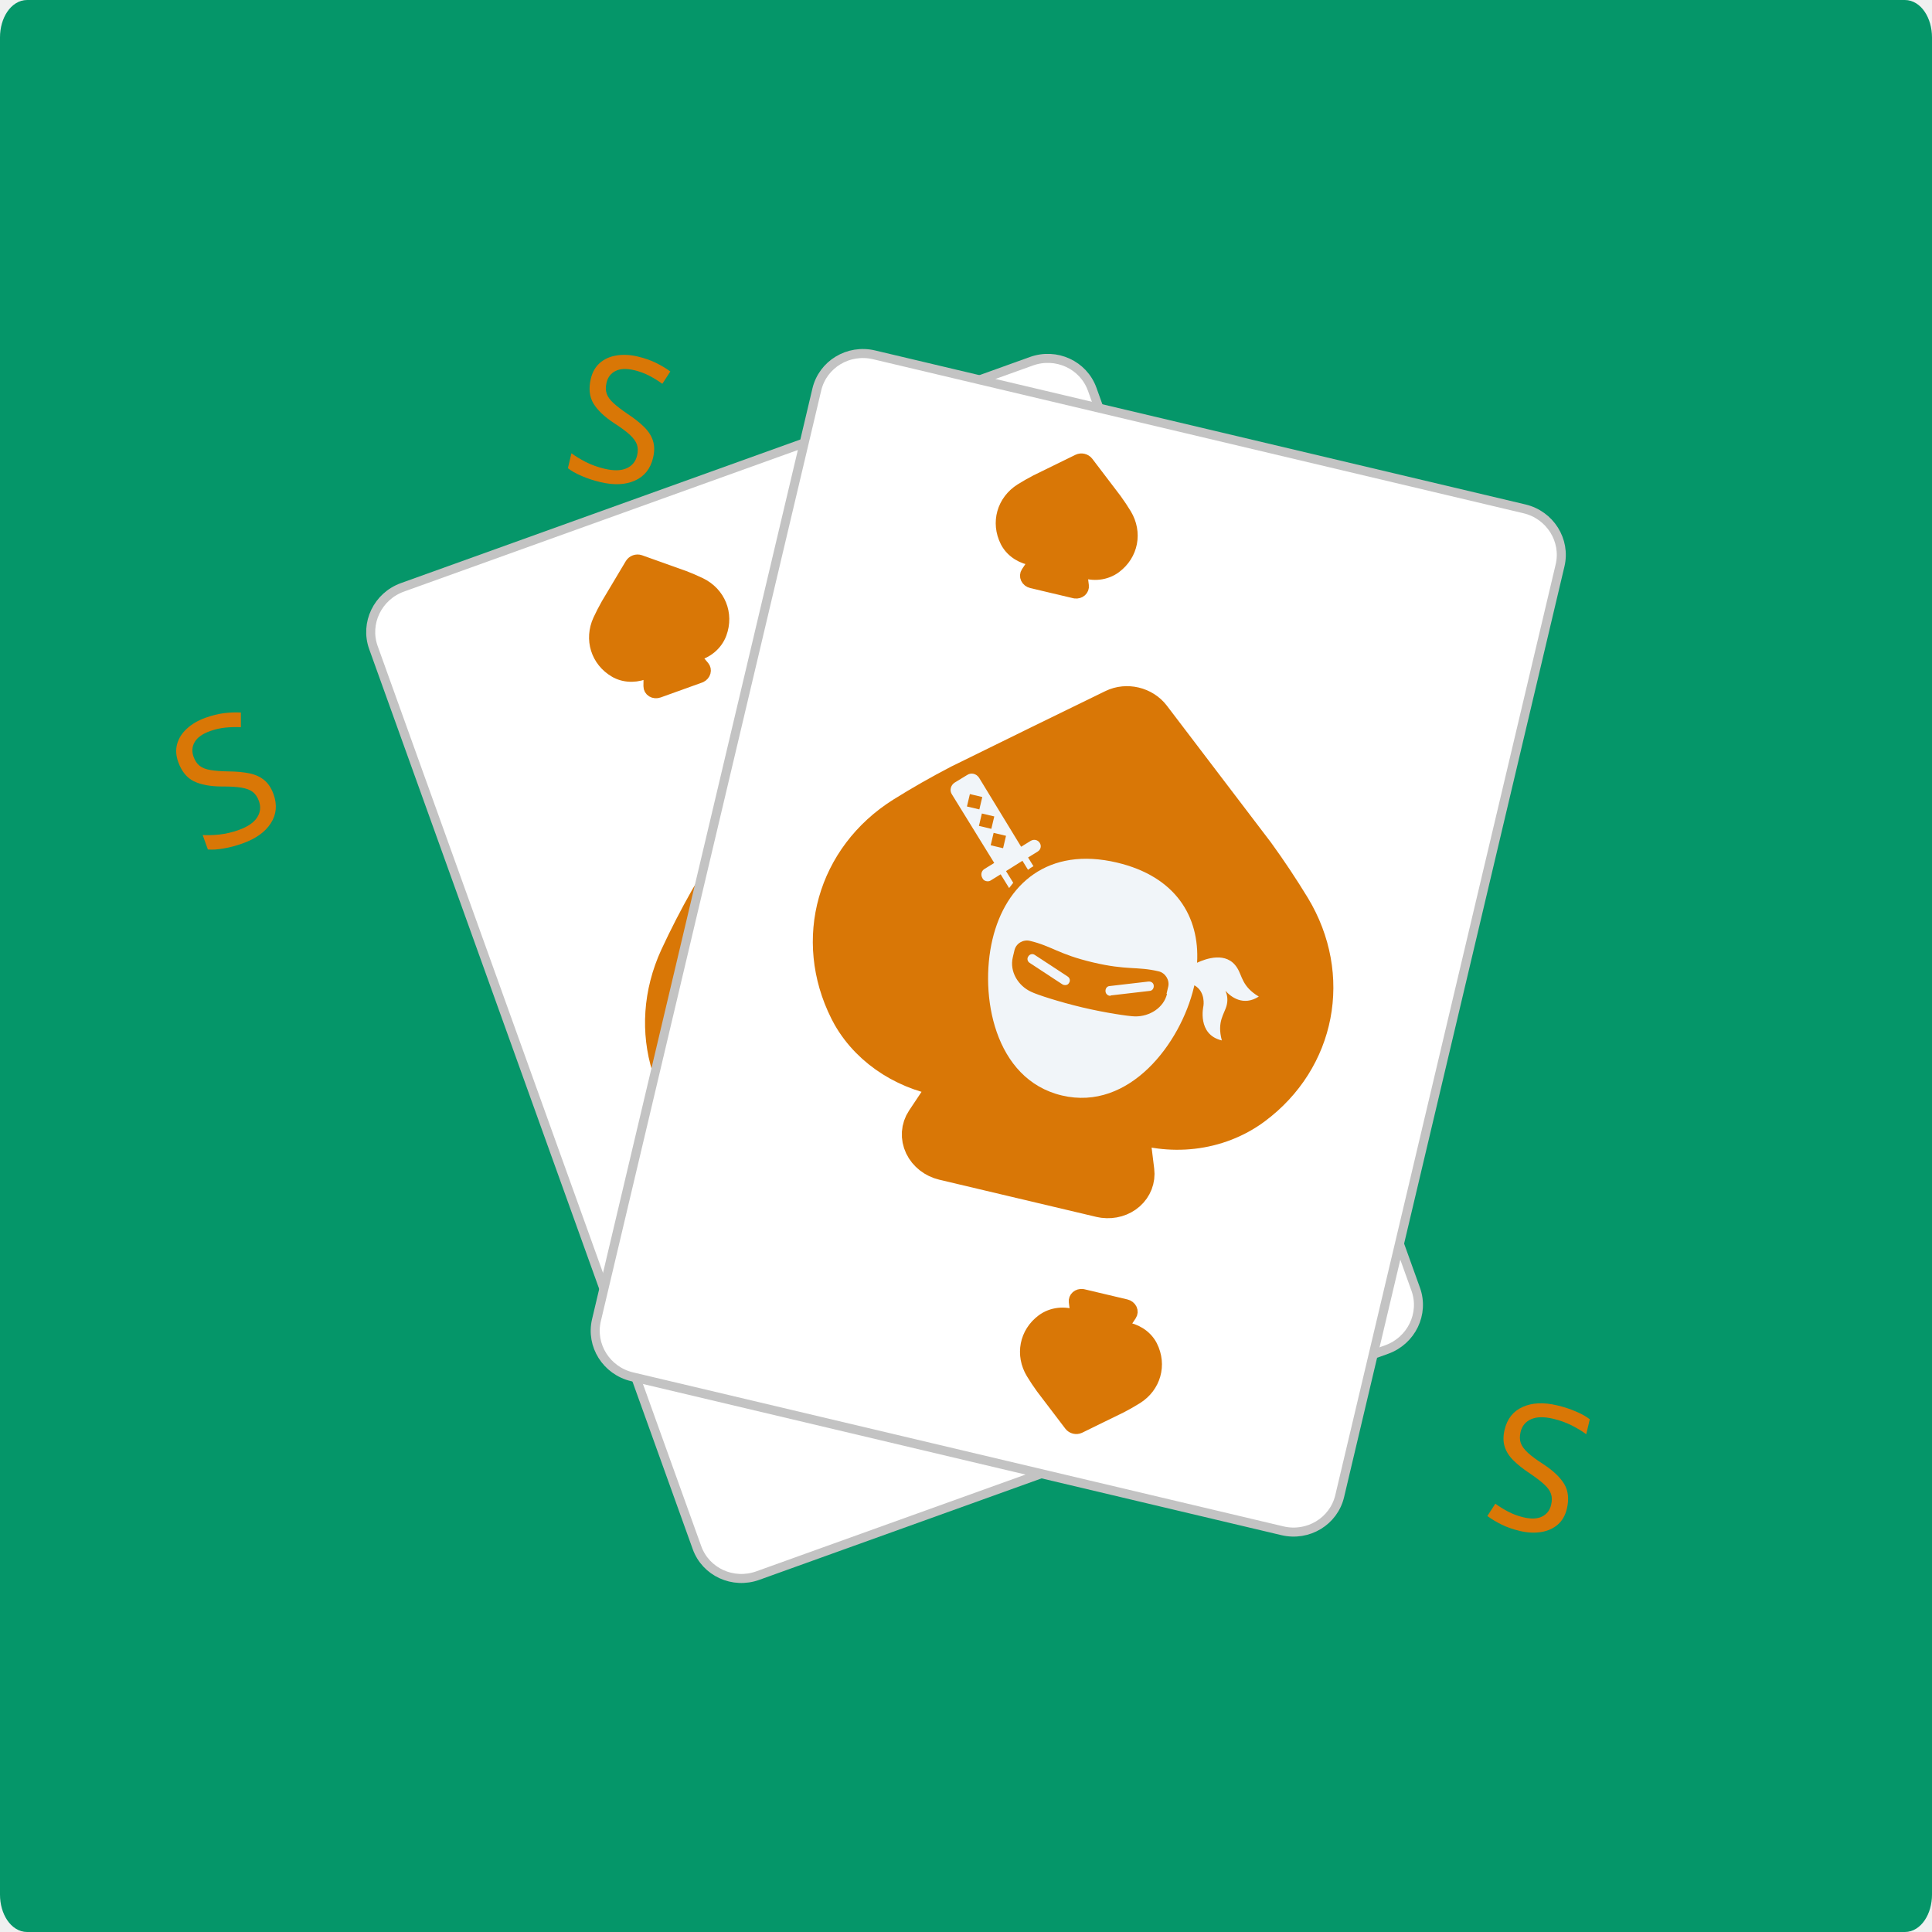
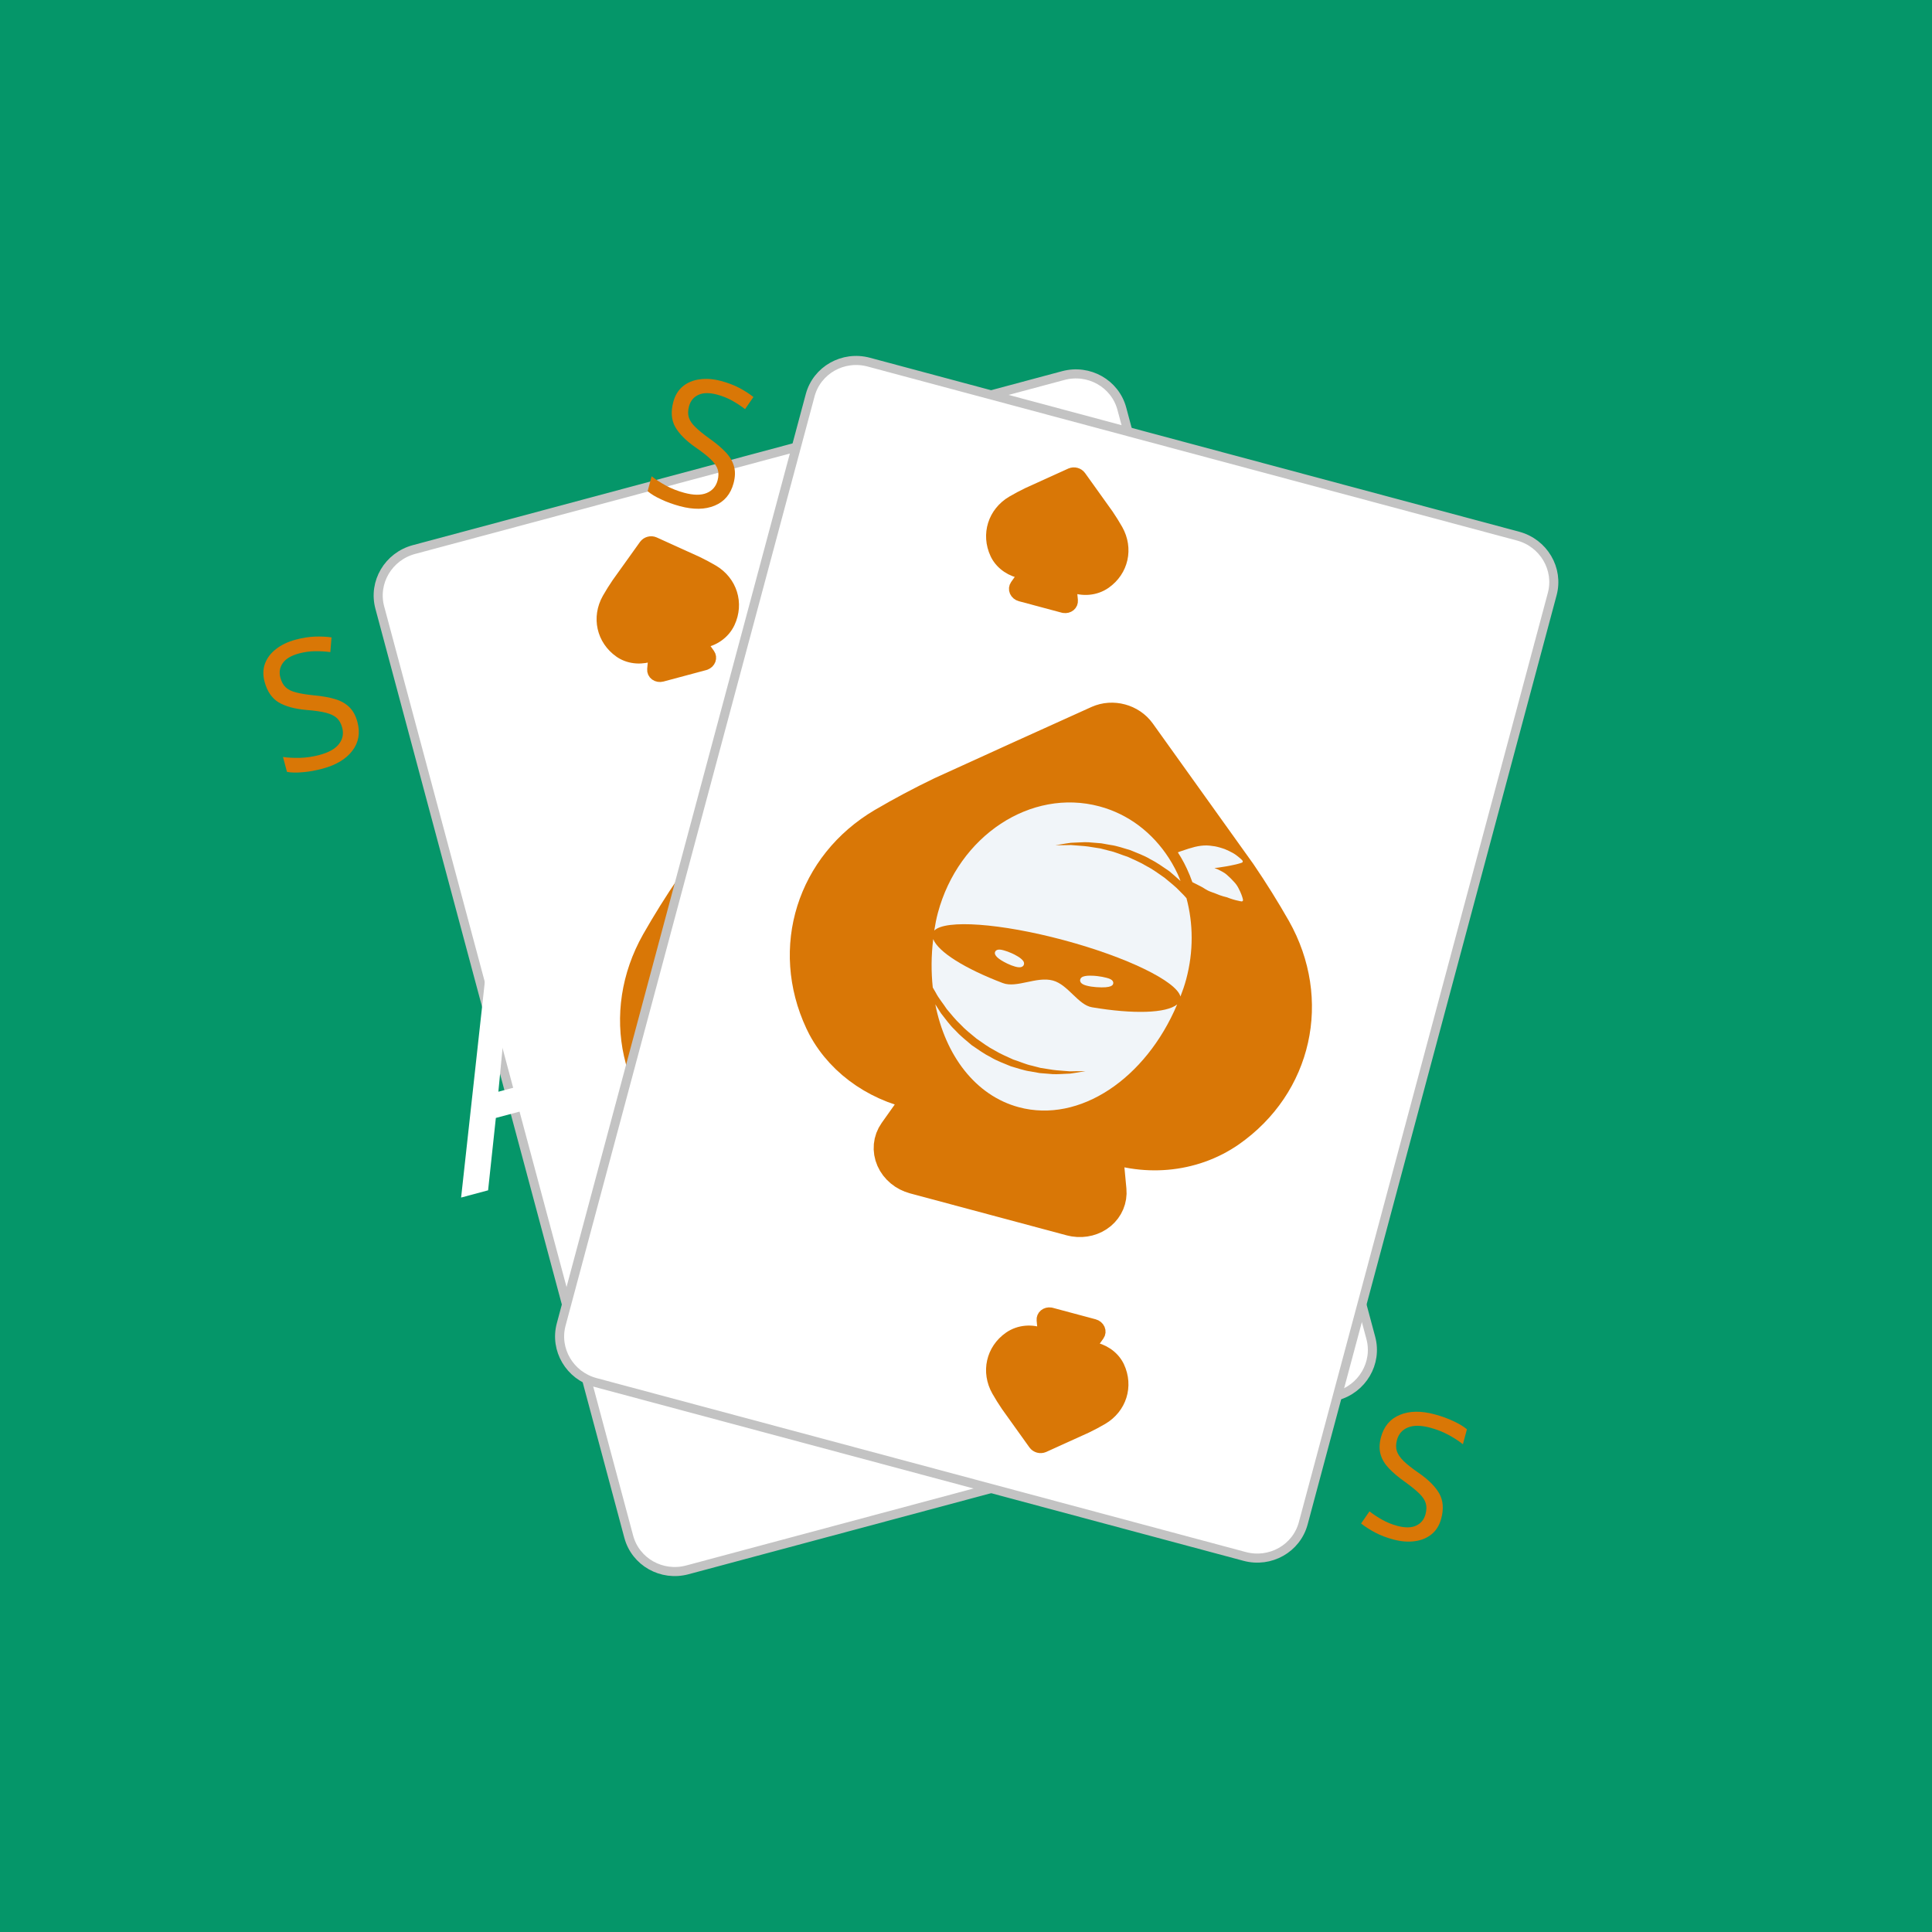
- <svg xmlns="http://www.w3.org/2000/svg" width="300mm" height="300mm" viewBox="0 0 300 300" version="1.1" id="svg1" xml:space="preserve">
+ <svg xmlns="http://www.w3.org/2000/svg" width="298.264mm" height="298.264mm" viewBox="0 0 298.264 298.264" version="1.1" id="svg1" xml:space="preserve">
  <defs id="defs1" />
-   <g id="g17" transform="translate(534.125,-1253.551)">
-     <rect style="fill:#059669;stroke:#059669;stroke-width:1.737;stroke-dasharray:none" id="rect15" width="298.263" height="298.263" x="-533.257" y="1254.42" rx="3.343" ry="4.945" />
-     <g id="g11" transform="translate(24.0631,1.040189)">
-       <g id="g10" transform="rotate(-19.77232,-493.8025,1453.618)">
-         <g id="g9" transform="matrix(1.400778,0,0,1.400778,-498.4276,807.0676)" style="display:inline">
-           <rect style="fill:#ffffff;stroke:#c3c3c3;stroke-width:1;stroke-dasharray:none;stroke-opacity:1" id="rect1" width="84.667" height="116.417" x="23.285" y="387.274" rx="5.292" ry="5.197" />
-           <g id="g6" transform="translate(-0.04739859,-4.47163)">
-             <path d="m 63.66,423.922 a 4153.938,3730.364 0 0 0 -14.659,12.044 c -1.864,1.604 -3.609,3.236 -5.282,4.928 a 19.438,17.456 0 0 0 -0.935,22.047 l 0.417,0.473 c 3.013,3.222 7.626,4.693 12.074,4.209 l 0.732,-0.099 -2.102,5.663 a 2.978,2.674 0 0 0 2.826,3.519 h 17.866 l 0.351,-0.019 a 2.978,2.674 0 0 0 2.471,-3.503 l -2.049,-5.522 0.31,0.053 c 4.731,0.668 9.713,-1.035 12.863,-4.773 a 19.435,17.453 0 0 0 -0.926,-22.042 94.649,84.998 0 0 0 -5.241,-4.893 l -14.703,-12.081 a 2.978,2.674 0 0 0 -4.014,-0.003 z" stroke-width="0" fill="currentColor" id="path1" style="fill:#d97706;stroke:#d97706;stroke-width:4.703;stroke-linecap:round;stroke-linejoin:round" />
-           </g>
-           <g id="g8" transform="translate(-0.887977,5.625914)" style="fill:#000000">
-             <path d="m 54.155,387.778 a 1132.892,1017.372 0 0 0 -3.998,3.285 c -0.508,0.438 -0.984,0.882 -1.441,1.344 a 5.301,4.761 0 0 0 -0.255,6.013 l 0.114,0.129 c 0.822,0.879 2.08,1.28 3.293,1.148 l 0.2,-0.027 -0.573,1.545 a 0.812,0.729 0 0 0 0.771,0.96 h 4.872 l 0.096,-0.005 a 0.812,0.729 0 0 0 0.674,-0.955 l -0.559,-1.506 0.084,0.015 c 1.29,0.182 2.649,-0.282 3.508,-1.302 a 5.3,4.76 0 0 0 -0.253,-6.011 25.813,23.181 0 0 0 -1.429,-1.335 l -4.01,-3.295 a 0.812,0.729 0 0 0 -1.095,-8.2e-4 z" stroke-width="0" fill="currentColor" id="path7" style="fill:#d97706;stroke:#d97706;stroke-width:1.283;stroke-linecap:round;stroke-linejoin:round" />
-             <text xml:space="preserve" style="font-size:19.756px;font-family:'Arial Black';-inkscape-font-specification:'Arial Black, ';text-align:center;text-anchor:middle;fill:#d97706;fill-opacity:1;stroke-width:0.265" x="37.143" y="402.161" id="text7">
-               <tspan id="tspan7" style="font-size:19.756px;text-align:center;text-anchor:middle;fill:#d97706;stroke-width:0.265" x="37.143" y="402.161">S</tspan>
-             </text>
+   <rect style="fill:#059669;stroke:#059669;stroke-width:0;stroke-dasharray:none" id="rect15" width="298.264" height="298.263" x="-2.6557332e-06" y="1.5036003e-05" rx="0" ry="0" />
+   <g id="g11" transform="translate(78.38076,-527.233)">
+     <g id="g5" transform="matrix(1.353048,-0.3625481,0.3625481,1.353048,-193.5453,98.43325)" style="display:inline">
+       <rect style="fill:#ffffff;stroke:#c3c3c3;stroke-width:1;stroke-dasharray:none;stroke-opacity:1" id="rect1" width="84.667" height="116.417" x="23.285" y="387.274" rx="5.292" ry="5.197" />
+       <g id="g2" transform="translate(-0.04739859,-4.47163)">
+         <path d="m 63.66,423.922 a 4153.938,3730.364 0 0 0 -14.659,12.044 c -1.864,1.604 -3.609,3.236 -5.282,4.928 a 19.438,17.456 0 0 0 -0.935,22.047 l 0.417,0.473 c 3.013,3.222 7.626,4.693 12.074,4.209 l 0.732,-0.099 -2.102,5.663 a 2.978,2.674 0 0 0 2.826,3.519 h 17.866 l 0.351,-0.019 a 2.978,2.674 0 0 0 2.471,-3.503 l -2.049,-5.522 0.31,0.053 c 4.731,0.668 9.713,-1.035 12.863,-4.773 a 19.435,17.453 0 0 0 -0.926,-22.042 94.649,84.998 0 0 0 -5.241,-4.893 l -14.703,-12.081 a 2.978,2.674 0 0 0 -4.014,-0.003 z" stroke-width="0" fill="currentColor" id="path1" style="fill:#d97706;stroke:#d97706;stroke-width:4.703;stroke-linecap:round;stroke-linejoin:round" />
+         <text xml:space="preserve" style="font-size:33.867px;font-family:'Arial Black';-inkscape-font-specification:'Arial Black, ';text-align:center;text-anchor:middle;fill:#ffffff;fill-opacity:1;stroke-width:0.265" x="65.608" y="462.075" id="text1">
+           <tspan id="tspan1" style="font-size:33.867px;text-align:center;text-anchor:middle;fill:#ffffff;stroke-width:0.265" x="65.608" y="462.075">A</tspan>
+         </text>
+       </g>
+       <g id="g4" transform="translate(-0.887977,5.625914)" style="fill:#000000">
+         <path d="m 54.155,387.778 a 1132.892,1017.372 0 0 0 -3.998,3.285 c -0.508,0.438 -0.984,0.882 -1.441,1.344 a 5.301,4.761 0 0 0 -0.255,6.013 l 0.114,0.129 c 0.822,0.879 2.08,1.28 3.293,1.148 l 0.2,-0.027 -0.573,1.545 a 0.812,0.729 0 0 0 0.771,0.96 h 4.872 l 0.096,-0.005 a 0.812,0.729 0 0 0 0.674,-0.955 l -0.559,-1.506 0.084,0.015 c 1.29,0.182 2.649,-0.282 3.508,-1.302 a 5.3,4.76 0 0 0 -0.253,-6.011 25.813,23.181 0 0 0 -1.429,-1.335 l -4.01,-3.295 a 0.812,0.729 0 0 0 -1.095,-8.2e-4 z" stroke-width="0" fill="currentColor" id="path3" style="fill:#d97706;stroke:#d97706;stroke-width:1.283;stroke-linecap:round;stroke-linejoin:round" />
+         <text xml:space="preserve" style="font-size:19.756px;font-family:'Arial Black';-inkscape-font-specification:'Arial Black, ';text-align:center;text-anchor:middle;fill:#d97706;fill-opacity:1;stroke-width:0.265" x="37.143" y="402.161" id="text3">
+           <tspan id="tspan3" style="font-size:19.756px;text-align:center;text-anchor:middle;fill:#d97706;stroke-width:0.265" x="37.143" y="402.161">S</tspan>
+         </text>
+       </g>
+     </g>
+     <g id="g9" transform="matrix(1.353048,0.3625481,-0.3625481,1.353048,157.4784,48.77927)" style="display:inline">
+       <rect style="fill:#ffffff;stroke:#c3c3c3;stroke-width:1;stroke-dasharray:none;stroke-opacity:1" id="rect5" width="84.667" height="116.417" x="23.285" y="387.274" rx="5.292" ry="5.197" />
+       <g id="g6" transform="translate(-0.04739859,-4.47163)">
+         <path d="m 63.66,423.922 a 4153.938,3730.364 0 0 0 -14.659,12.044 c -1.864,1.604 -3.609,3.236 -5.282,4.928 a 19.438,17.456 0 0 0 -0.935,22.047 l 0.417,0.473 c 3.013,3.222 7.626,4.693 12.074,4.209 l 0.732,-0.099 -2.102,5.663 a 2.978,2.674 0 0 0 2.826,3.519 h 17.866 l 0.351,-0.019 a 2.978,2.674 0 0 0 2.471,-3.503 l -2.049,-5.522 0.31,0.053 c 4.731,0.668 9.713,-1.035 12.863,-4.773 a 19.435,17.453 0 0 0 -0.926,-22.042 94.649,84.998 0 0 0 -5.241,-4.893 l -14.703,-12.081 a 2.978,2.674 0 0 0 -4.014,-0.003 z" stroke-width="0" fill="currentColor" id="path5" style="fill:#d97706;stroke:#d97706;stroke-width:4.703;stroke-linecap:round;stroke-linejoin:round" />
+         <g id="g6-3" transform="matrix(0.8960102,0,0,0.8960102,50.59175,432.4573)" style="fill:#f1f5f9">
+           <g id="g5-7" style="fill:#f1f5f9">
+             <path style="fill:#f1f5f9" d="m 22.539,24.107 c -1.712,0.163 -3.564,-1.934 -5.5,-1.934 -2.071,0 -4.048,2.083 -5.859,1.897 -4.958,-0.507 -8.674,-1.639 -9.671,-3.014 0.284,2.044 0.798,3.977 1.487,5.768 0.177,0.178 0.353,0.353 0.537,0.536 0.514,0.569 1.192,1.023 1.805,1.58 0.689,0.466 1.367,0.994 2.14,1.4 0.736,0.469 1.559,0.801 2.359,1.174 0.833,0.292 1.653,0.632 2.507,0.812 0.837,0.248 1.69,0.347 2.509,0.496 0.828,0.031 1.63,0.18 2.395,0.135 0.383,-0.004 0.756,-0.006 1.117,-0.01 0.359,-0.037 0.706,-0.076 1.039,-0.111 0.671,-0.053 1.273,-0.176 1.814,-0.278 0.271,-0.05 0.523,-0.099 0.758,-0.142 0.229,-0.066 0.438,-0.127 0.628,-0.183 0.767,-0.212 1.206,-0.333 1.206,-0.333 0,0 -0.415,0.188 -1.143,0.518 -0.184,0.08 -0.388,0.168 -0.609,0.264 -0.23,0.072 -0.479,0.152 -0.745,0.236 -0.532,0.175 -1.136,0.38 -1.821,0.475 -0.341,0.062 -0.695,0.128 -1.062,0.195 -0.373,0.031 -0.758,0.063 -1.154,0.098 -0.794,0.105 -1.636,0.028 -2.508,0.014 -0.86,-0.129 -1.769,-0.177 -2.652,-0.436 C 11.214,33.084 10.344,32.743 9.462,32.44 8.621,32.038 7.76,31.674 6.99,31.17 6.179,30.736 5.495,30.137 4.791,29.625 4.469,29.322 4.143,29.033 3.834,28.742 c 2.821,5.754 7.673,9.567 13.206,9.567 7.74,0 14.169,-7.438 15.53,-17.253 -1.022,1.41 -4.895,2.562 -10.031,3.051 z" id="path1-9" />
+             <path style="fill:#f1f5f9" d="m 22.396,21.582 c 1.971,-0.377 1.928,-0.82 1.911,-0.989 -0.048,-0.451 -0.689,-0.451 -0.997,-0.451 -0.325,0 -0.712,0.031 -1.12,0.089 -0.353,0.051 -1.528,0.245 -1.835,0.665 -0.076,0.106 -0.107,0.229 -0.088,0.349 0.076,0.461 0.73,0.461 0.977,0.461 0.328,0.001 0.738,-0.044 1.152,-0.124 z" id="path2" />
+             <path style="fill:#f1f5f9" d="m 12.126,21.72 c 0.219,0 0.883,0 0.962,-0.461 0.021,-0.119 -0.01,-0.244 -0.086,-0.351 -0.296,-0.414 -1.387,-0.615 -1.714,-0.666 -0.376,-0.06 -0.735,-0.091 -1.039,-0.091 -0.274,0 -0.918,0 -0.979,0.453 -0.057,0.425 0.547,0.761 1.792,1.002 0.384,0.075 0.752,0.114 1.064,0.114 z" id="path3-0" />
+             <path style="fill:#f1f5f9" d="m 37.067,6.538 c 0,0 -0.106,-0.238 -0.369,-0.596 C 36.568,5.76 36.397,5.552 36.185,5.322 35.977,5.081 35.714,4.856 35.401,4.668 35.091,4.466 34.74,4.265 34.356,4.076 33.974,3.878 33.539,3.807 33.089,3.712 32.948,3.691 32.804,3.68 32.659,3.666 32.981,3.542 33.294,3.421 33.581,3.28 33.89,3.148 34.179,3.016 34.438,2.885 34.697,2.742 34.93,2.647 35.124,2.535 35.513,2.326 35.745,2.156 35.745,2.156 L 35.753,2.151 C 35.768,2.14 35.781,2.126 35.792,2.109 35.843,2.033 35.822,1.93 35.745,1.88 c 0,0 -0.231,-0.154 -0.658,-0.335 C 34.874,1.456 34.611,1.344 34.307,1.275 34.003,1.206 33.653,1.128 33.271,1.083 32.89,1.057 32.472,1.039 32.034,1.069 c -0.435,0.048 -0.899,0.1 -1.354,0.257 -0.456,0.153 -0.909,0.366 -1.342,0.64 -0.443,0.243 -0.861,0.561 -1.291,0.828 -0.078,0.058 -0.155,0.116 -0.233,0.173 0.375,0.337 0.733,0.695 1.081,1.069 0.174,0.192 0.345,0.388 0.514,0.588 0.383,0.452 0.74,0.928 1.078,1.423 0.336,0.062 0.672,0.131 0.994,0.206 0.391,0.07 0.752,0.218 1.111,0.294 0.356,0.077 0.726,0.069 1.059,0.117 0.332,0.051 0.659,0.076 0.975,0.082 0.157,0.007 0.314,10e-4 0.465,-0.004 0.145,0.009 0.272,0.04 0.408,0.041 0.262,0.018 0.506,0.027 0.717,0.023 0.42,-0.002 0.703,-0.036 0.703,-0.036 l 0.02,-0.002 C 36.955,6.766 36.97,6.762 36.986,6.755 37.067,6.718 37.104,6.621 37.067,6.538 Z" id="path4" />
+             <path style="fill:#f1f5f9" d="M 29.38,7.575 C 28.644,7.106 27.82,6.774 27.021,6.401 26.188,6.109 25.368,5.769 24.513,5.59 23.677,5.342 22.824,5.243 22.005,5.093 21.177,5.062 20.374,4.914 19.609,4.959 c -0.383,0.003 -0.756,0.006 -1.117,0.009 -0.358,0.038 -0.706,0.076 -1.039,0.111 -0.671,0.053 -1.274,0.177 -1.814,0.279 -0.271,0.05 -0.524,0.098 -0.758,0.141 -0.228,0.067 -0.438,0.128 -0.628,0.183 -0.767,0.212 -1.206,0.333 -1.206,0.333 0,0 0.415,-0.188 1.142,-0.517 0.184,-0.079 0.388,-0.167 0.61,-0.263 0.23,-0.073 0.479,-0.153 0.745,-0.237 0.532,-0.174 1.135,-0.379 1.821,-0.474 0.341,-0.063 0.696,-0.128 1.063,-0.195 0.373,-0.032 0.758,-0.064 1.154,-0.098 0.793,-0.105 1.635,-0.028 2.508,-0.013 0.859,0.128 1.769,0.176 2.651,0.435 0.902,0.18 1.772,0.522 2.654,0.824 0.555,0.266 1.108,0.53 1.649,0.813 C 28.857,6.042 28.682,5.783 28.482,5.547 28.313,5.347 28.143,5.151 27.966,4.961 27.62,4.587 27.261,4.23 26.884,3.892 24.182,1.462 20.763,0 17.035,0 8.305,0 1.228,7.969 1.228,17.8 c 0,0.751 0.055,1.486 0.135,2.213 0.973,-1.683 7.612,-2.985 15.675,-2.985 8.063,0 14.703,1.302 15.672,2.983 0.08,-0.727 0.135,-1.462 0.135,-2.213 0,-3.564 -0.941,-6.875 -2.545,-9.656 C 30.004,7.943 29.705,7.745 29.38,7.575 Z" id="path5-2" />
          </g>
        </g>
      </g>
-       <g id="g16" transform="rotate(13.32148,-260.8494,1482.449)">
-         <g id="g26" transform="matrix(1.400778,0,0,1.400778,-498.4276,807.0676)" style="display:inline">
-           <rect style="fill:#ffffff;stroke:#c3c3c3;stroke-width:1;stroke-dasharray:none;stroke-opacity:1" id="rect3" width="84.667" height="116.417" x="23.285" y="387.274" rx="5.292" ry="5.197" />
-           <g id="g18" transform="translate(-0.04739859,-4.47163)">
-             <path d="m 63.66,423.922 a 4153.938,3730.364 0 0 0 -14.659,12.044 c -1.864,1.604 -3.609,3.236 -5.282,4.928 a 19.438,17.456 0 0 0 -0.935,22.047 l 0.417,0.473 c 3.013,3.222 7.626,4.693 12.074,4.209 l 0.732,-0.099 -2.102,5.663 a 2.978,2.674 0 0 0 2.826,3.519 h 17.866 l 0.351,-0.019 a 2.978,2.674 0 0 0 2.471,-3.503 l -2.049,-5.522 0.31,0.053 c 4.731,0.668 9.713,-1.035 12.863,-4.773 a 19.435,17.453 0 0 0 -0.926,-22.042 94.649,84.998 0 0 0 -5.241,-4.893 l -14.703,-12.081 a 2.978,2.674 0 0 0 -4.014,-0.003 z" stroke-width="0" fill="currentColor" id="path10" style="fill:#d97706;stroke:#d97706;stroke-width:4.703;stroke-linecap:round;stroke-linejoin:round" />
-             <g style="fill:#f1f5f9" id="g1" transform="matrix(0.1345315,0,0,0.1345315,46.78681,433.6249)">
-               <path id="_x33_" d="M 295.3,130.2 C 279.9,125.4 278.1,116.7 272.6,111.4 260.9,99.7 245.5,110 239.4,114.8 232.8,77.4 205.9,49.7 156.2,49.7 98,49.7 70.9,87.8 70.9,135 c 0,47.2 28,111.9 85.3,111.9 57.3,0 85.3,-64.6 85.3,-111.9 0,-0.5 0,-1.1 0,-1.6 10.5,3 11.2,14.9 11.2,14.9 0,0 0,24.1 21.3,24.1 -7.8,-14.4 -2.8,-21.8 -2.8,-29.3 0,-4.8 -1.6,-8.3 -3.7,-11.2 5.3,3.8 17.2,9.3 27.8,-1.7 z m -74.1,15.3 c 0,11.7 -9.6,21.5 -21.3,24.1 -5,1.1 -24.5,2.8 -44,2.8 v 0 0 c -19.5,0 -39,-1.6 -44,-2.8 -11.7,-2.3 -21.3,-12.2 -21.3,-24.1 v -6 c 0,-6 5,-10.5 10.5,-10.5 18.6,0 25.4,5.3 54.6,5.3 29.2,0 36,-5.3 54.6,-5.3 5.5,0 10.5,4.8 10.5,10.5 v 6 z" style="fill:#f1f5f9" />
-               <path id="_x32__1_" d="m 136.9,157.9 c -0.5,0 -0.7,0 -1.4,-0.2 l -30.3,-11 c -2.1,-0.7 -3.2,-3 -2.3,-5 0.7,-2.1 3,-3.2 5,-2.3 l 30.3,11 c 2.1,0.7 3.2,3 2.3,5 -0.4,1.6 -2,2.5 -3.6,2.5 z" style="fill:#f1f5f9" />
-               <path id="_x32_" d="m 175.1,157.9 c -1.6,0 -3.2,-1.1 -3.7,-2.8 -0.7,-2.1 0.2,-4.4 2.3,-5 l 30.3,-11 c 2.1,-0.7 4.4,0.2 5,2.3 0.7,2.1 -0.2,4.4 -2.3,5 l -30.3,11 c -0.1,0.5 -0.6,0.5 -1.3,0.5 z" style="fill:#f1f5f9" />
-               <path id="_x31__1_" d="m 90.5,48.6 c -2.1,-2.1 -5.3,-2.1 -7.6,0 L 76.3,55.2 29.6,8 C 26.6,5 22,5 19.3,8 L 11,16.2 c -3,3 -3,7.6 0,10.3 L 57.8,73.3 51.1,80 c -2.1,2.1 -2.1,5.3 0,7.6 1.1,1.4 2.3,1.8 3.7,1.8 1.4,0 2.8,-0.5 3.7,-1.6 l 6.6,-6.6 9.4,9.4 c 0.7,-1.6 1.6,-3.4 2.3,-5 l -8,-8 11.2,-11.4 6.2,6.2 c 1.1,-1.4 2.3,-2.8 3.7,-3.9 l -6,-6 6.6,-6.6 c 2.1,-2.1 2.1,-5.3 0,-7.3 z M 35.8,33.2 H 25.2 V 22.7 H 35.7 V 33.2 Z M 49.1,46.5 H 38.5 V 36 H 49 v 10.5 z m 2.5,13.3 V 49.3 h 10.5 v 10.5 z" style="fill:#f1f5f9" />
-             </g>
-           </g>
-           <g id="g24" transform="matrix(-1.000003,0,0,-1,132.2992,885.5132)" style="fill:#000000">
-             <path d="m 54.155,387.778 a 1132.889,1017.372 0 0 0 -3.998,3.285 c -0.508,0.438 -0.984,0.882 -1.441,1.344 a 5.301,4.761 0 0 0 -0.255,6.013 l 0.114,0.129 c 0.822,0.879 2.08,1.28 3.293,1.148 l 0.2,-0.027 -0.573,1.545 a 0.812,0.729 0 0 0 0.771,0.96 h 4.872 l 0.096,-0.005 a 0.812,0.729 0 0 0 0.674,-0.955 l -0.559,-1.506 0.084,0.015 c 1.29,0.182 2.649,-0.282 3.508,-1.302 a 5.3,4.76 0 0 0 -0.253,-6.011 25.813,23.181 0 0 0 -1.429,-1.335 l -4.01,-3.295 a 0.812,0.729 0 0 0 -1.095,-8.2e-4 z" stroke-width="0" fill="currentColor" id="path18" style="fill:#d97706;stroke:#d97706;stroke-width:1.283;stroke-linecap:round;stroke-linejoin:round" />
-             <text xml:space="preserve" style="font-size:19.756px;font-family:'Arial Black';-inkscape-font-specification:'Arial Black, ';text-align:center;text-anchor:middle;fill:#d97706;fill-opacity:1;stroke-width:0.265" x="37.143" y="402.161" id="text18">
-               <tspan id="tspan18" style="font-size:19.756px;text-align:center;text-anchor:middle;fill:#d97706;stroke-width:0.265" x="37.143" y="402.161">S</tspan>
-             </text>
-           </g>
-           <g id="g25" transform="translate(-0.887977,5.625914)" style="fill:#000000">
-             <path d="m 54.155,387.778 a 1132.892,1017.372 0 0 0 -3.998,3.285 c -0.508,0.438 -0.984,0.882 -1.441,1.344 a 5.301,4.761 0 0 0 -0.255,6.013 l 0.114,0.129 c 0.822,0.879 2.08,1.28 3.293,1.148 l 0.2,-0.027 -0.573,1.545 a 0.812,0.729 0 0 0 0.771,0.96 h 4.872 l 0.096,-0.005 a 0.812,0.729 0 0 0 0.674,-0.955 l -0.559,-1.506 0.084,0.015 c 1.29,0.182 2.649,-0.282 3.508,-1.302 a 5.3,4.76 0 0 0 -0.253,-6.011 25.813,23.181 0 0 0 -1.429,-1.335 l -4.01,-3.295 a 0.812,0.729 0 0 0 -1.095,-8.2e-4 z" stroke-width="0" fill="currentColor" id="path24" style="fill:#d97706;stroke:#d97706;stroke-width:1.283;stroke-linecap:round;stroke-linejoin:round" />
-             <text xml:space="preserve" style="font-size:19.756px;font-family:'Arial Black';-inkscape-font-specification:'Arial Black, ';text-align:center;text-anchor:middle;fill:#d97706;fill-opacity:1;stroke-width:0.265" x="37.143" y="402.161" id="text24">
-               <tspan id="tspan24" style="font-size:19.756px;text-align:center;text-anchor:middle;fill:#d97706;stroke-width:0.265" x="37.143" y="402.161">S</tspan>
-             </text>
-           </g>
-         </g>
+       <g id="g7" transform="matrix(-1.000003,0,0,-1,132.2992,885.5132)" style="fill:#000000">
+         <path d="m 54.155,387.778 a 1132.889,1017.372 0 0 0 -3.998,3.285 c -0.508,0.438 -0.984,0.882 -1.441,1.344 a 5.301,4.761 0 0 0 -0.255,6.013 l 0.114,0.129 c 0.822,0.879 2.08,1.28 3.293,1.148 l 0.2,-0.027 -0.573,1.545 a 0.812,0.729 0 0 0 0.771,0.96 h 4.872 l 0.096,-0.005 a 0.812,0.729 0 0 0 0.674,-0.955 l -0.559,-1.506 0.084,0.015 c 1.29,0.182 2.649,-0.282 3.508,-1.302 a 5.3,4.76 0 0 0 -0.253,-6.011 25.813,23.181 0 0 0 -1.429,-1.335 l -4.01,-3.295 a 0.812,0.729 0 0 0 -1.095,-8.2e-4 z" stroke-width="0" fill="currentColor" id="path6" style="fill:#d97706;stroke:#d97706;stroke-width:1.283;stroke-linecap:round;stroke-linejoin:round" />
+         <text xml:space="preserve" style="font-size:19.756px;font-family:'Arial Black';-inkscape-font-specification:'Arial Black, ';text-align:center;text-anchor:middle;fill:#d97706;fill-opacity:1;stroke-width:0.265" x="37.143" y="402.161" id="text6">
+           <tspan id="tspan6" style="font-size:19.756px;text-align:center;text-anchor:middle;fill:#d97706;stroke-width:0.265" x="37.143" y="402.161">S</tspan>
+         </text>
+       </g>
+       <g id="g8" transform="translate(-0.887977,5.625914)" style="fill:#000000">
+         <path d="m 54.155,387.778 a 1132.892,1017.372 0 0 0 -3.998,3.285 c -0.508,0.438 -0.984,0.882 -1.441,1.344 a 5.301,4.761 0 0 0 -0.255,6.013 l 0.114,0.129 c 0.822,0.879 2.08,1.28 3.293,1.148 l 0.2,-0.027 -0.573,1.545 a 0.812,0.729 0 0 0 0.771,0.96 h 4.872 l 0.096,-0.005 a 0.812,0.729 0 0 0 0.674,-0.955 l -0.559,-1.506 0.084,0.015 c 1.29,0.182 2.649,-0.282 3.508,-1.302 a 5.3,4.76 0 0 0 -0.253,-6.011 25.813,23.181 0 0 0 -1.429,-1.335 l -4.01,-3.295 a 0.812,0.729 0 0 0 -1.095,-8.2e-4 z" stroke-width="0" fill="currentColor" id="path7" style="fill:#d97706;stroke:#d97706;stroke-width:1.283;stroke-linecap:round;stroke-linejoin:round" />
+         <text xml:space="preserve" style="font-size:19.756px;font-family:'Arial Black';-inkscape-font-specification:'Arial Black, ';text-align:center;text-anchor:middle;fill:#d97706;fill-opacity:1;stroke-width:0.265" x="37.143" y="402.161" id="text7">
+           <tspan id="tspan7" style="font-size:19.756px;text-align:center;text-anchor:middle;fill:#d97706;stroke-width:0.265" x="37.143" y="402.161">S</tspan>
+         </text>
      </g>
    </g>
  </g>
-   <style type="text/css" id="style1">
- 	.st0{fill:#000000;}
- </style>
</svg>
